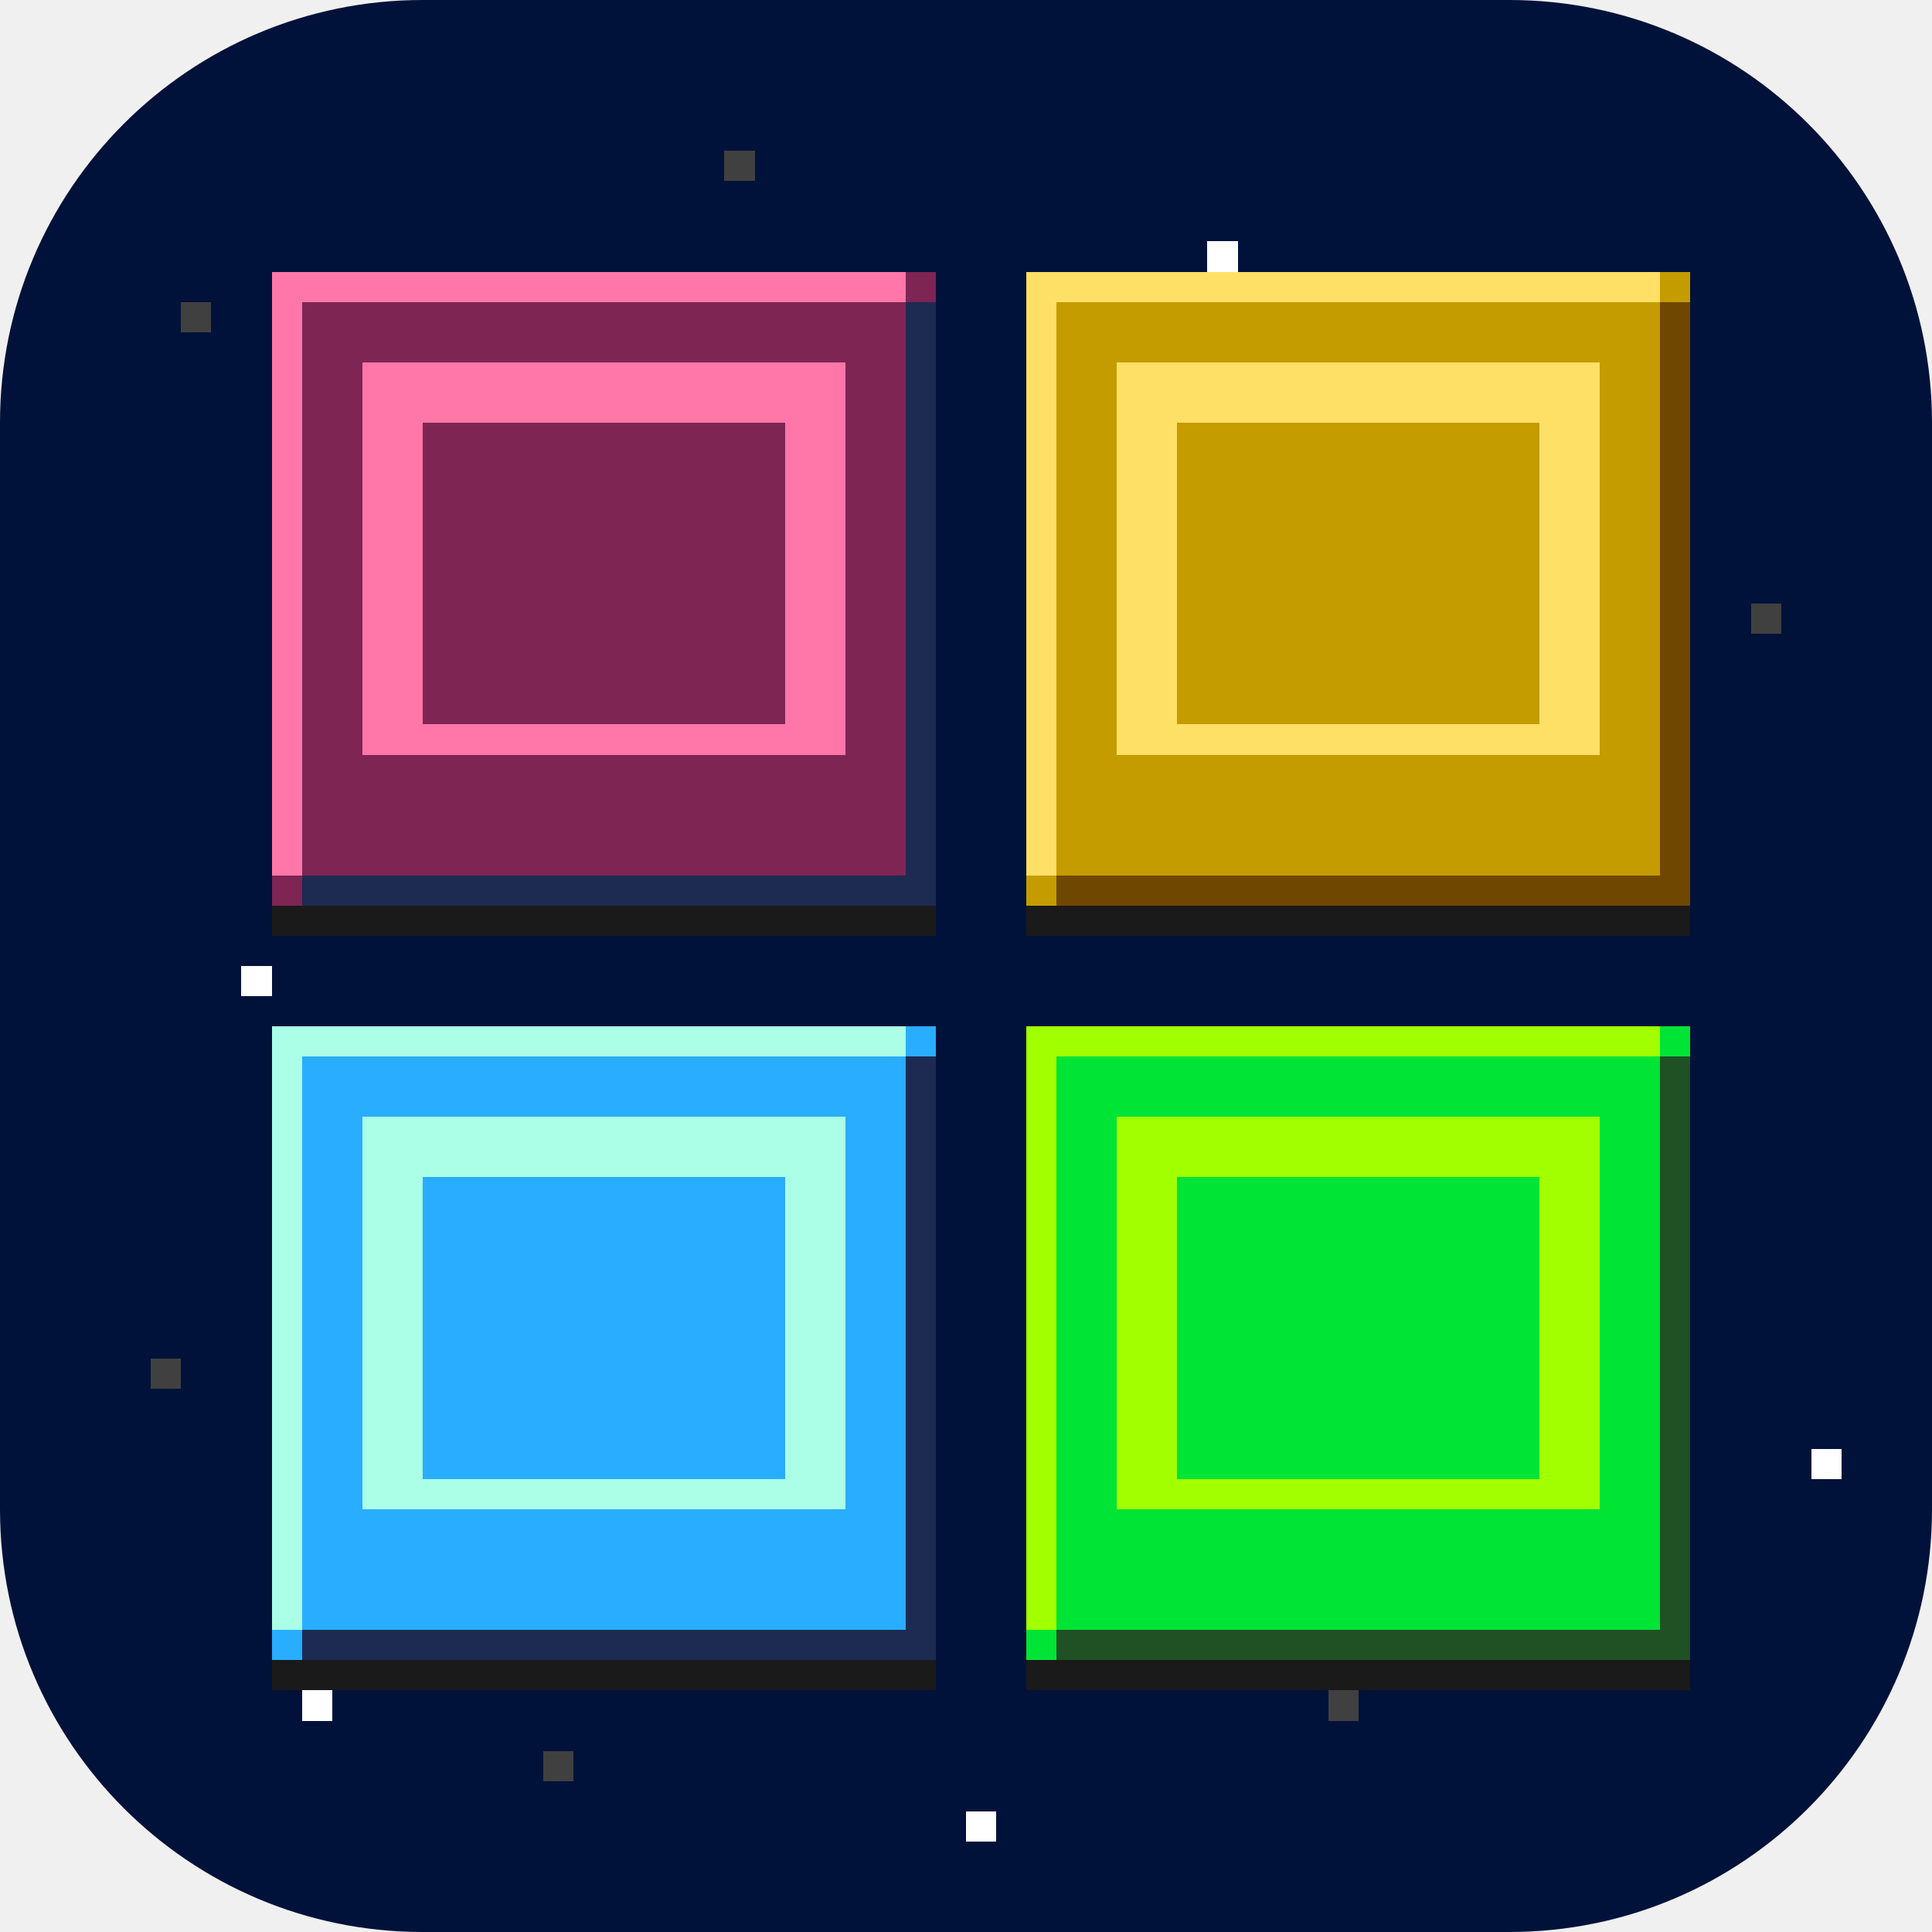
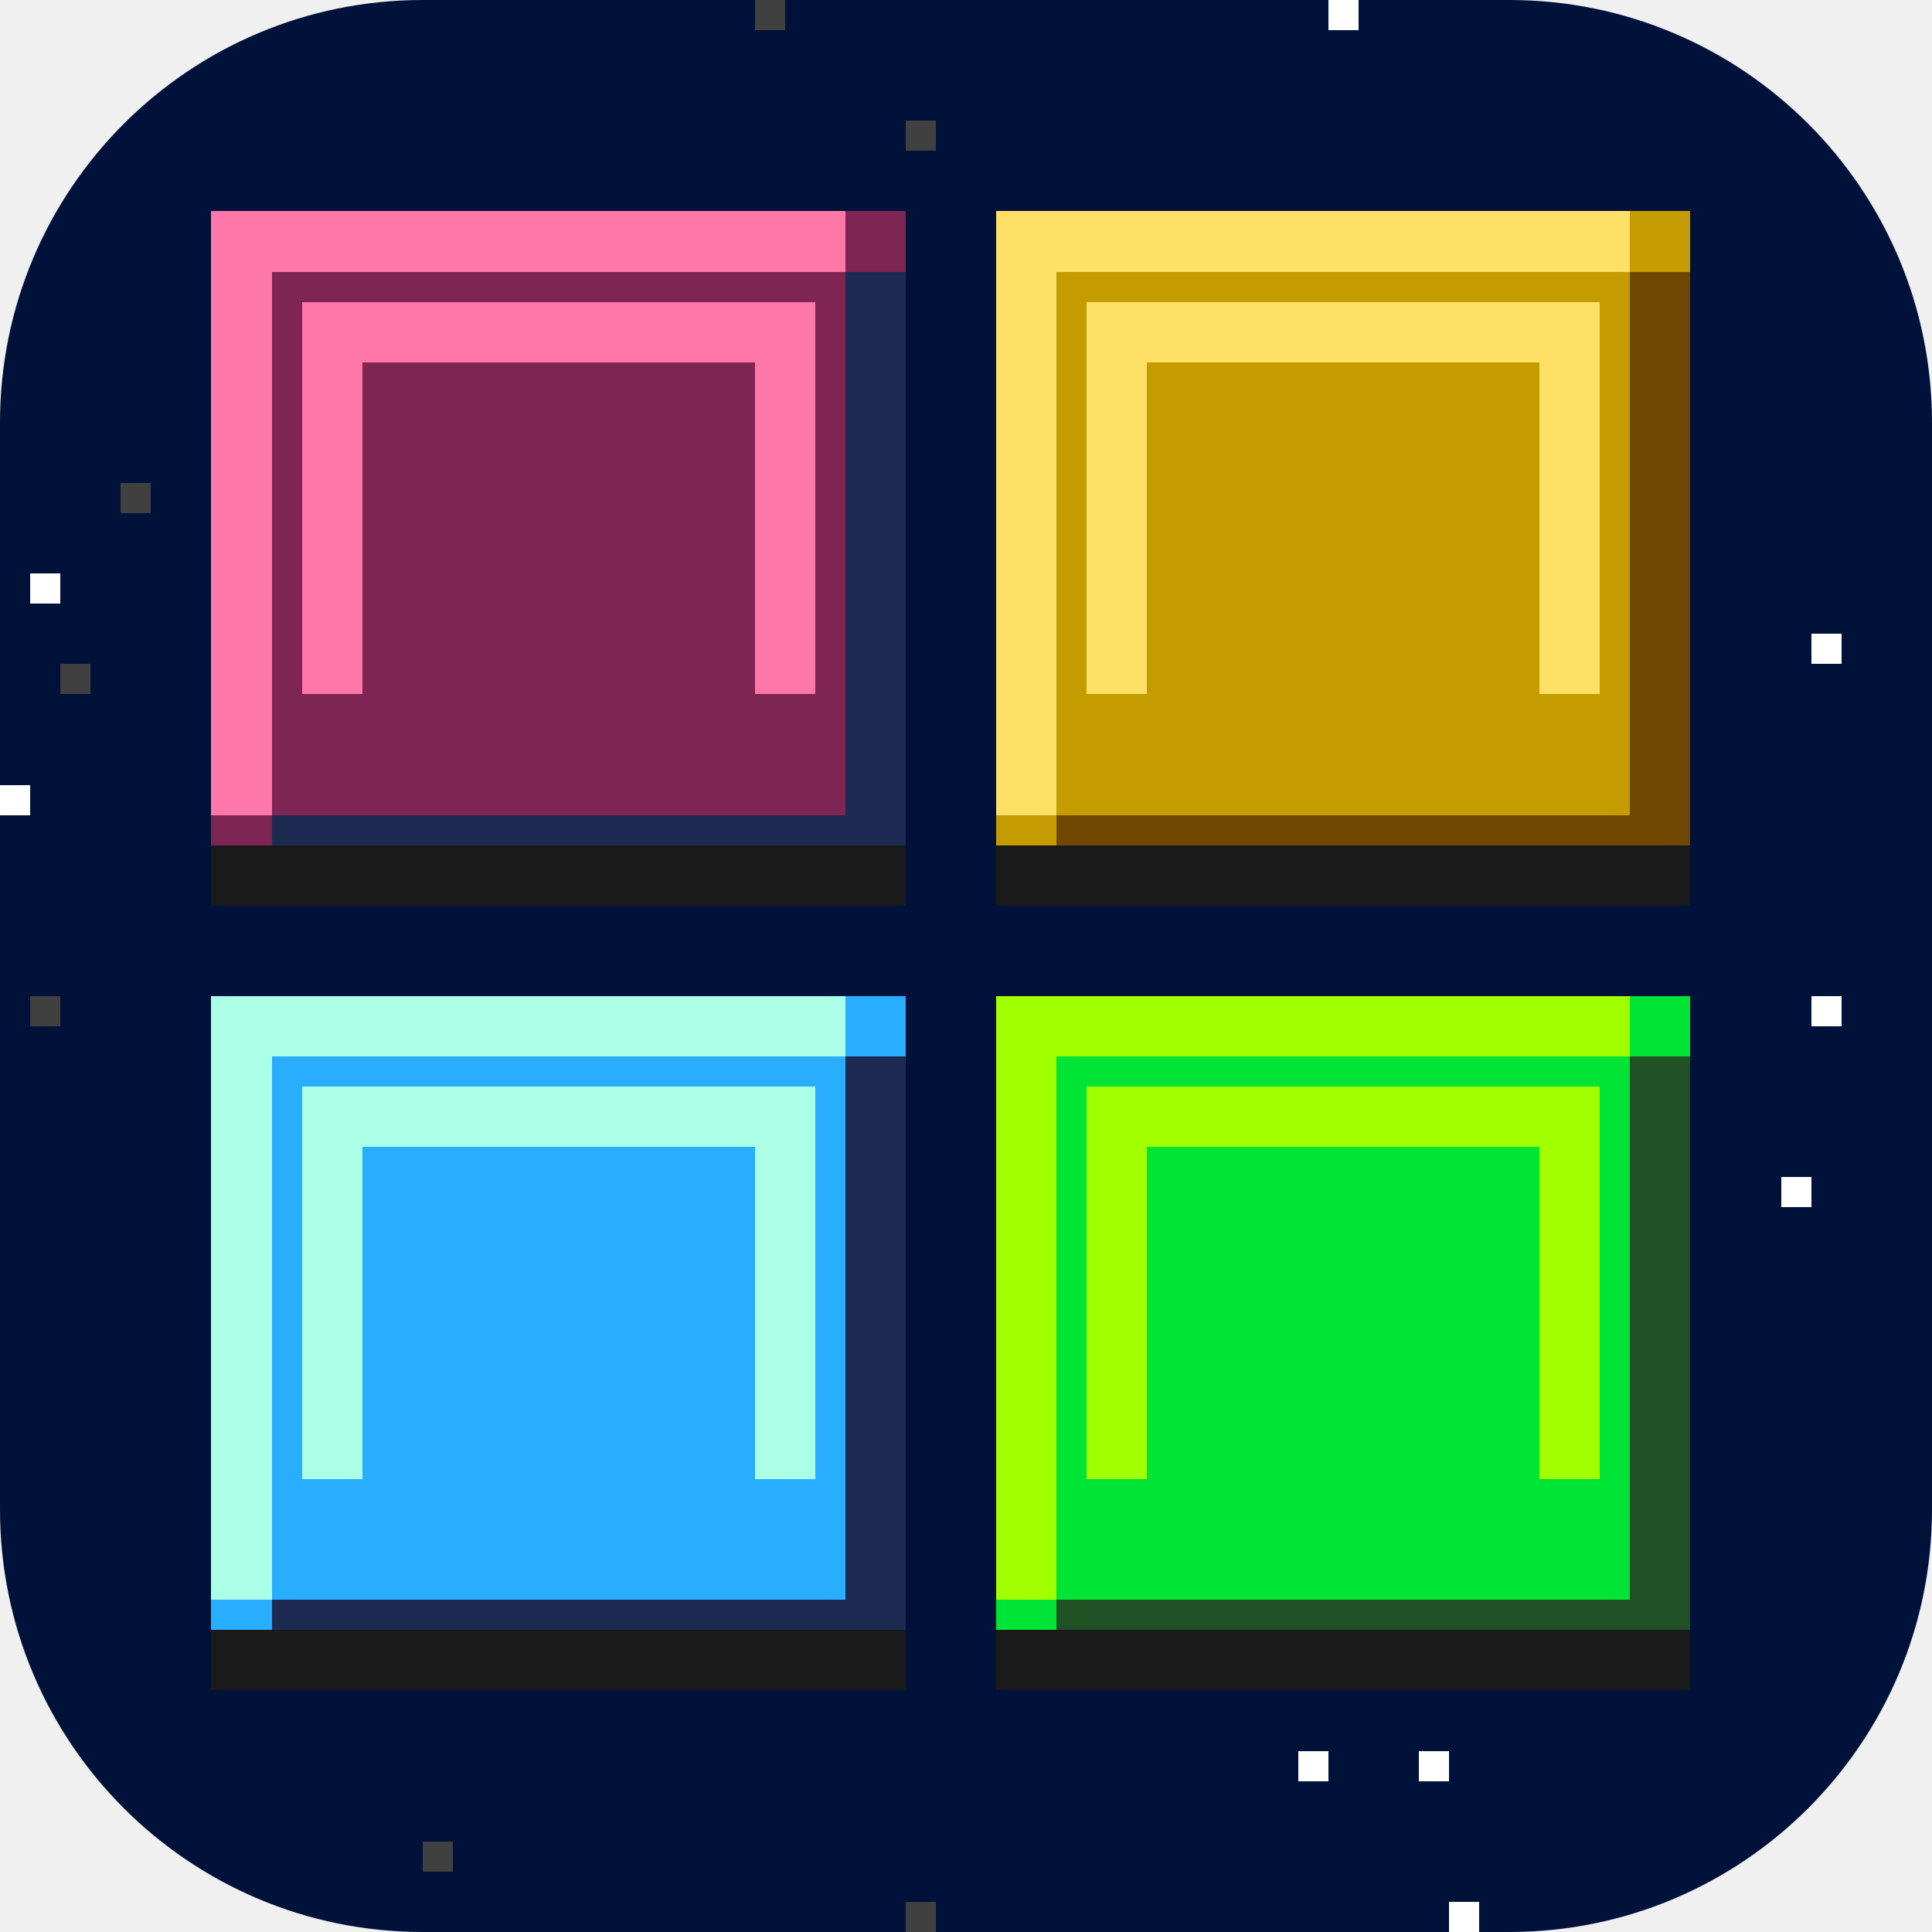
<svg xmlns="http://www.w3.org/2000/svg" viewBox="0 0 64 64" width="256" height="256" shape-rendering="crispEdges">
  <defs>
    <clipPath id="app-clip">
      <rect x="0" y="0" width="64" height="64" rx="14" />
    </clipPath>
  </defs>
  <g clip-path="url(#app-clip)">
    <rect width="64" height="64" fill="#00123a" />
    <g fill="#404040">
-       <path d="M6 10h1v1h-1z M24 5h1v1h-1z M48 12h1v1h-1z M14 28h1v1h-1z M38 25h1v1h-1z M58 20h1v1h-1z M5 45h1v1h-1z M26 42h1v1h-1z M50 48h1v1h-1z M18 58h1v1h-1z M44 56h1v1h-1z M34 14h1v1h-1z" />
+       <path d="M1 33h1v1h-1z M2 22h1v1h-1z M4 16h1v1h-1z M14 61h1v1h-1z M25 0h1v1h-1z M30 4h1v1h-1z M30 63h1v1h-1z" />
    </g>
    <g fill="#ffffff">
-       <path d="M14 14h1v1h-1z M40 8h1v1h-1z M54 28h1v1h-1z M8 32h1v1h-1z M46 36h1v1h-1z M22 52h1v1h-1z M60 48h1v1h-1z M10 56h1v1h-1z M32 60h1v1h-1z M28 20h1v1h-1z" />
+       <path d="M0 26h1v1h-1z M1 19h1v1h-1z M43 58h1v1h-1z M44 0h1v1h-1z M47 58h1v1h-1z M48 63h1v1h-1z M59 39h1v1h-1z M60 21h1v1h-1z M60 33h1v1h-1z" />
    </g>
  </g>
-   <g transform="translate(8,8)">
-     <rect x="1" y="1" width="22" height="22" fill="#1a1a1a" />
-     <rect x="1" y="1" width="22" height="21" fill="#7e2553" />
-     <rect x="1" y="1" width="21" height="1" fill="#ff77a8" />
-     <rect x="1" y="2" width="1" height="19" fill="#ff77a8" />
-     <rect x="2" y="21" width="21" height="1" fill="#1d2b53" />
-     <rect x="22" y="2" width="1" height="20" fill="#1d2b53" />
-     <rect x="4" y="4" width="16" height="13" fill="#ff77a8" />
-     <rect x="6" y="6" width="12" height="10" fill="#7e2553" />
+   <g transform="translate(6,6)">
+     <rect x="1" y="1" width="23" height="23" fill="#1a1a1a" />
+     <rect x="1" y="1" width="23" height="21" fill="#7e2553" />
+     <rect x="1" y="1" width="21" height="2" fill="#ff77a8" />
+     <rect x="1" y="3" width="2" height="18" fill="#ff77a8" />
+     <rect x="3" y="21" width="21" height="1" fill="#1d2b53" />
+     <rect x="22" y="3" width="2" height="19" fill="#1d2b53" />
+     <rect x="4" y="4" width="17" height="13" fill="#ff77a8" />
+     <rect x="6" y="6" width="13" height="11" fill="#7e2553" />
  </g>
-   <g transform="translate(33,8)">
-     <rect x="1" y="1" width="22" height="22" fill="#1a1a1a" />
-     <rect x="1" y="1" width="22" height="21" fill="#c49c00" />
-     <rect x="1" y="1" width="21" height="1" fill="#ffe066" />
-     <rect x="1" y="2" width="1" height="19" fill="#ffe066" />
-     <rect x="2" y="21" width="21" height="1" fill="#704700" />
-     <rect x="22" y="2" width="1" height="20" fill="#704700" />
-     <rect x="4" y="4" width="16" height="13" fill="#ffe066" />
-     <rect x="6" y="6" width="12" height="10" fill="#c49c00" />
+   <g transform="translate(32,6)">
+     <rect x="1" y="1" width="23" height="23" fill="#1a1a1a" />
+     <rect x="1" y="1" width="23" height="21" fill="#c49c00" />
+     <rect x="1" y="1" width="21" height="2" fill="#ffe066" />
+     <rect x="1" y="3" width="2" height="18" fill="#ffe066" />
+     <rect x="3" y="21" width="21" height="1" fill="#704700" />
+     <rect x="22" y="3" width="2" height="19" fill="#704700" />
+     <rect x="4" y="4" width="17" height="13" fill="#ffe066" />
+     <rect x="6" y="6" width="13" height="11" fill="#c49c00" />
  </g>
-   <g transform="translate(8,33)">
-     <rect x="1" y="1" width="22" height="22" fill="#1a1a1a" />
-     <rect x="1" y="1" width="22" height="21" fill="#29adff" />
-     <rect x="1" y="1" width="21" height="1" fill="#abffe6" />
-     <rect x="1" y="2" width="1" height="19" fill="#abffe6" />
-     <rect x="2" y="21" width="21" height="1" fill="#1d2b53" />
-     <rect x="22" y="2" width="1" height="20" fill="#1d2b53" />
-     <rect x="4" y="4" width="16" height="13" fill="#abffe6" />
-     <rect x="6" y="6" width="12" height="10" fill="#29adff" />
+   <g transform="translate(6,32)">
+     <rect x="1" y="1" width="23" height="23" fill="#1a1a1a" />
+     <rect x="1" y="1" width="23" height="21" fill="#29adff" />
+     <rect x="1" y="1" width="21" height="2" fill="#abffe6" />
+     <rect x="1" y="3" width="2" height="18" fill="#abffe6" />
+     <rect x="3" y="21" width="21" height="1" fill="#1d2b53" />
+     <rect x="22" y="3" width="2" height="19" fill="#1d2b53" />
+     <rect x="4" y="4" width="17" height="13" fill="#abffe6" />
+     <rect x="6" y="6" width="13" height="11" fill="#29adff" />
  </g>
-   <g transform="translate(33,33)">
-     <rect x="1" y="1" width="22" height="22" fill="#1a1a1a" />
-     <rect x="1" y="1" width="22" height="21" fill="#00e436" />
-     <rect x="1" y="1" width="21" height="1" fill="#a1ff00" />
-     <rect x="1" y="2" width="1" height="19" fill="#a1ff00" />
-     <rect x="2" y="21" width="21" height="1" fill="#1f5125" />
-     <rect x="22" y="2" width="1" height="20" fill="#1f5125" />
-     <rect x="4" y="4" width="16" height="13" fill="#a1ff00" />
-     <rect x="6" y="6" width="12" height="10" fill="#00e436" />
+   <g transform="translate(32,32)">
+     <rect x="1" y="1" width="23" height="23" fill="#1a1a1a" />
+     <rect x="1" y="1" width="23" height="21" fill="#00e436" />
+     <rect x="1" y="1" width="21" height="2" fill="#a1ff00" />
+     <rect x="1" y="3" width="2" height="18" fill="#a1ff00" />
+     <rect x="3" y="21" width="21" height="1" fill="#1f5125" />
+     <rect x="22" y="3" width="2" height="19" fill="#1f5125" />
+     <rect x="4" y="4" width="17" height="13" fill="#a1ff00" />
+     <rect x="6" y="6" width="13" height="11" fill="#00e436" />
  </g>
</svg>
